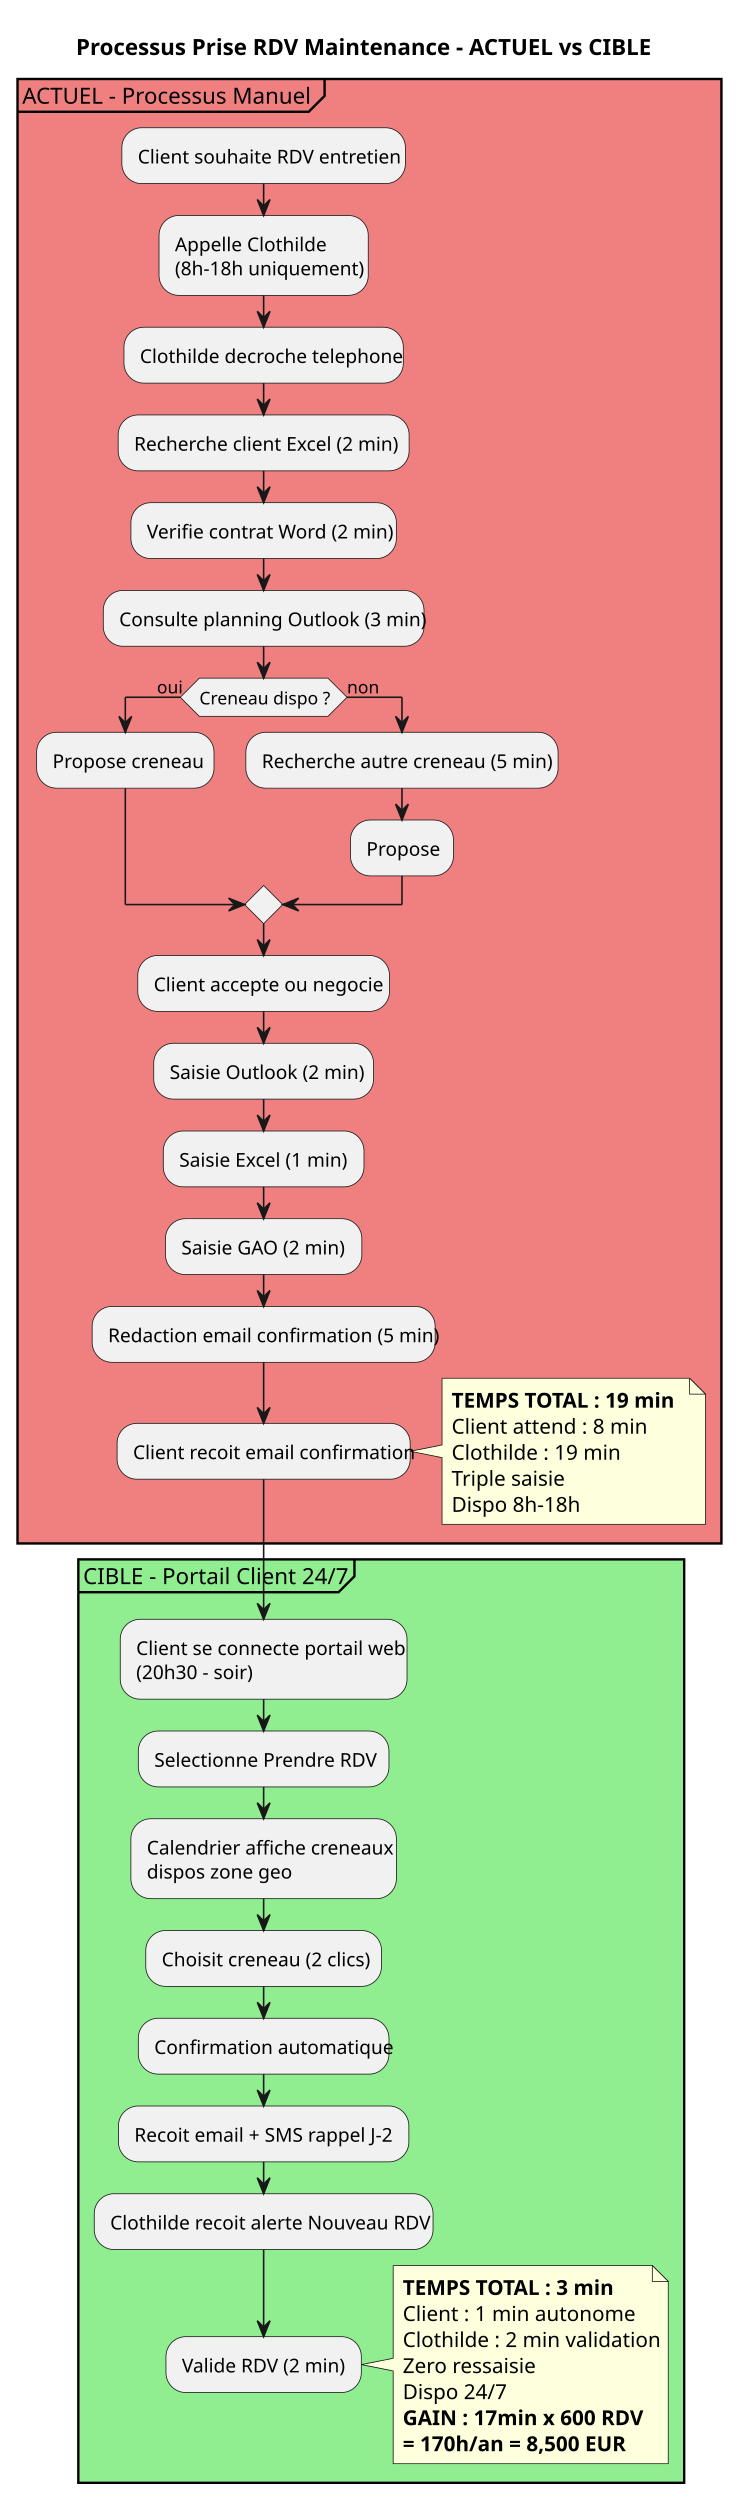
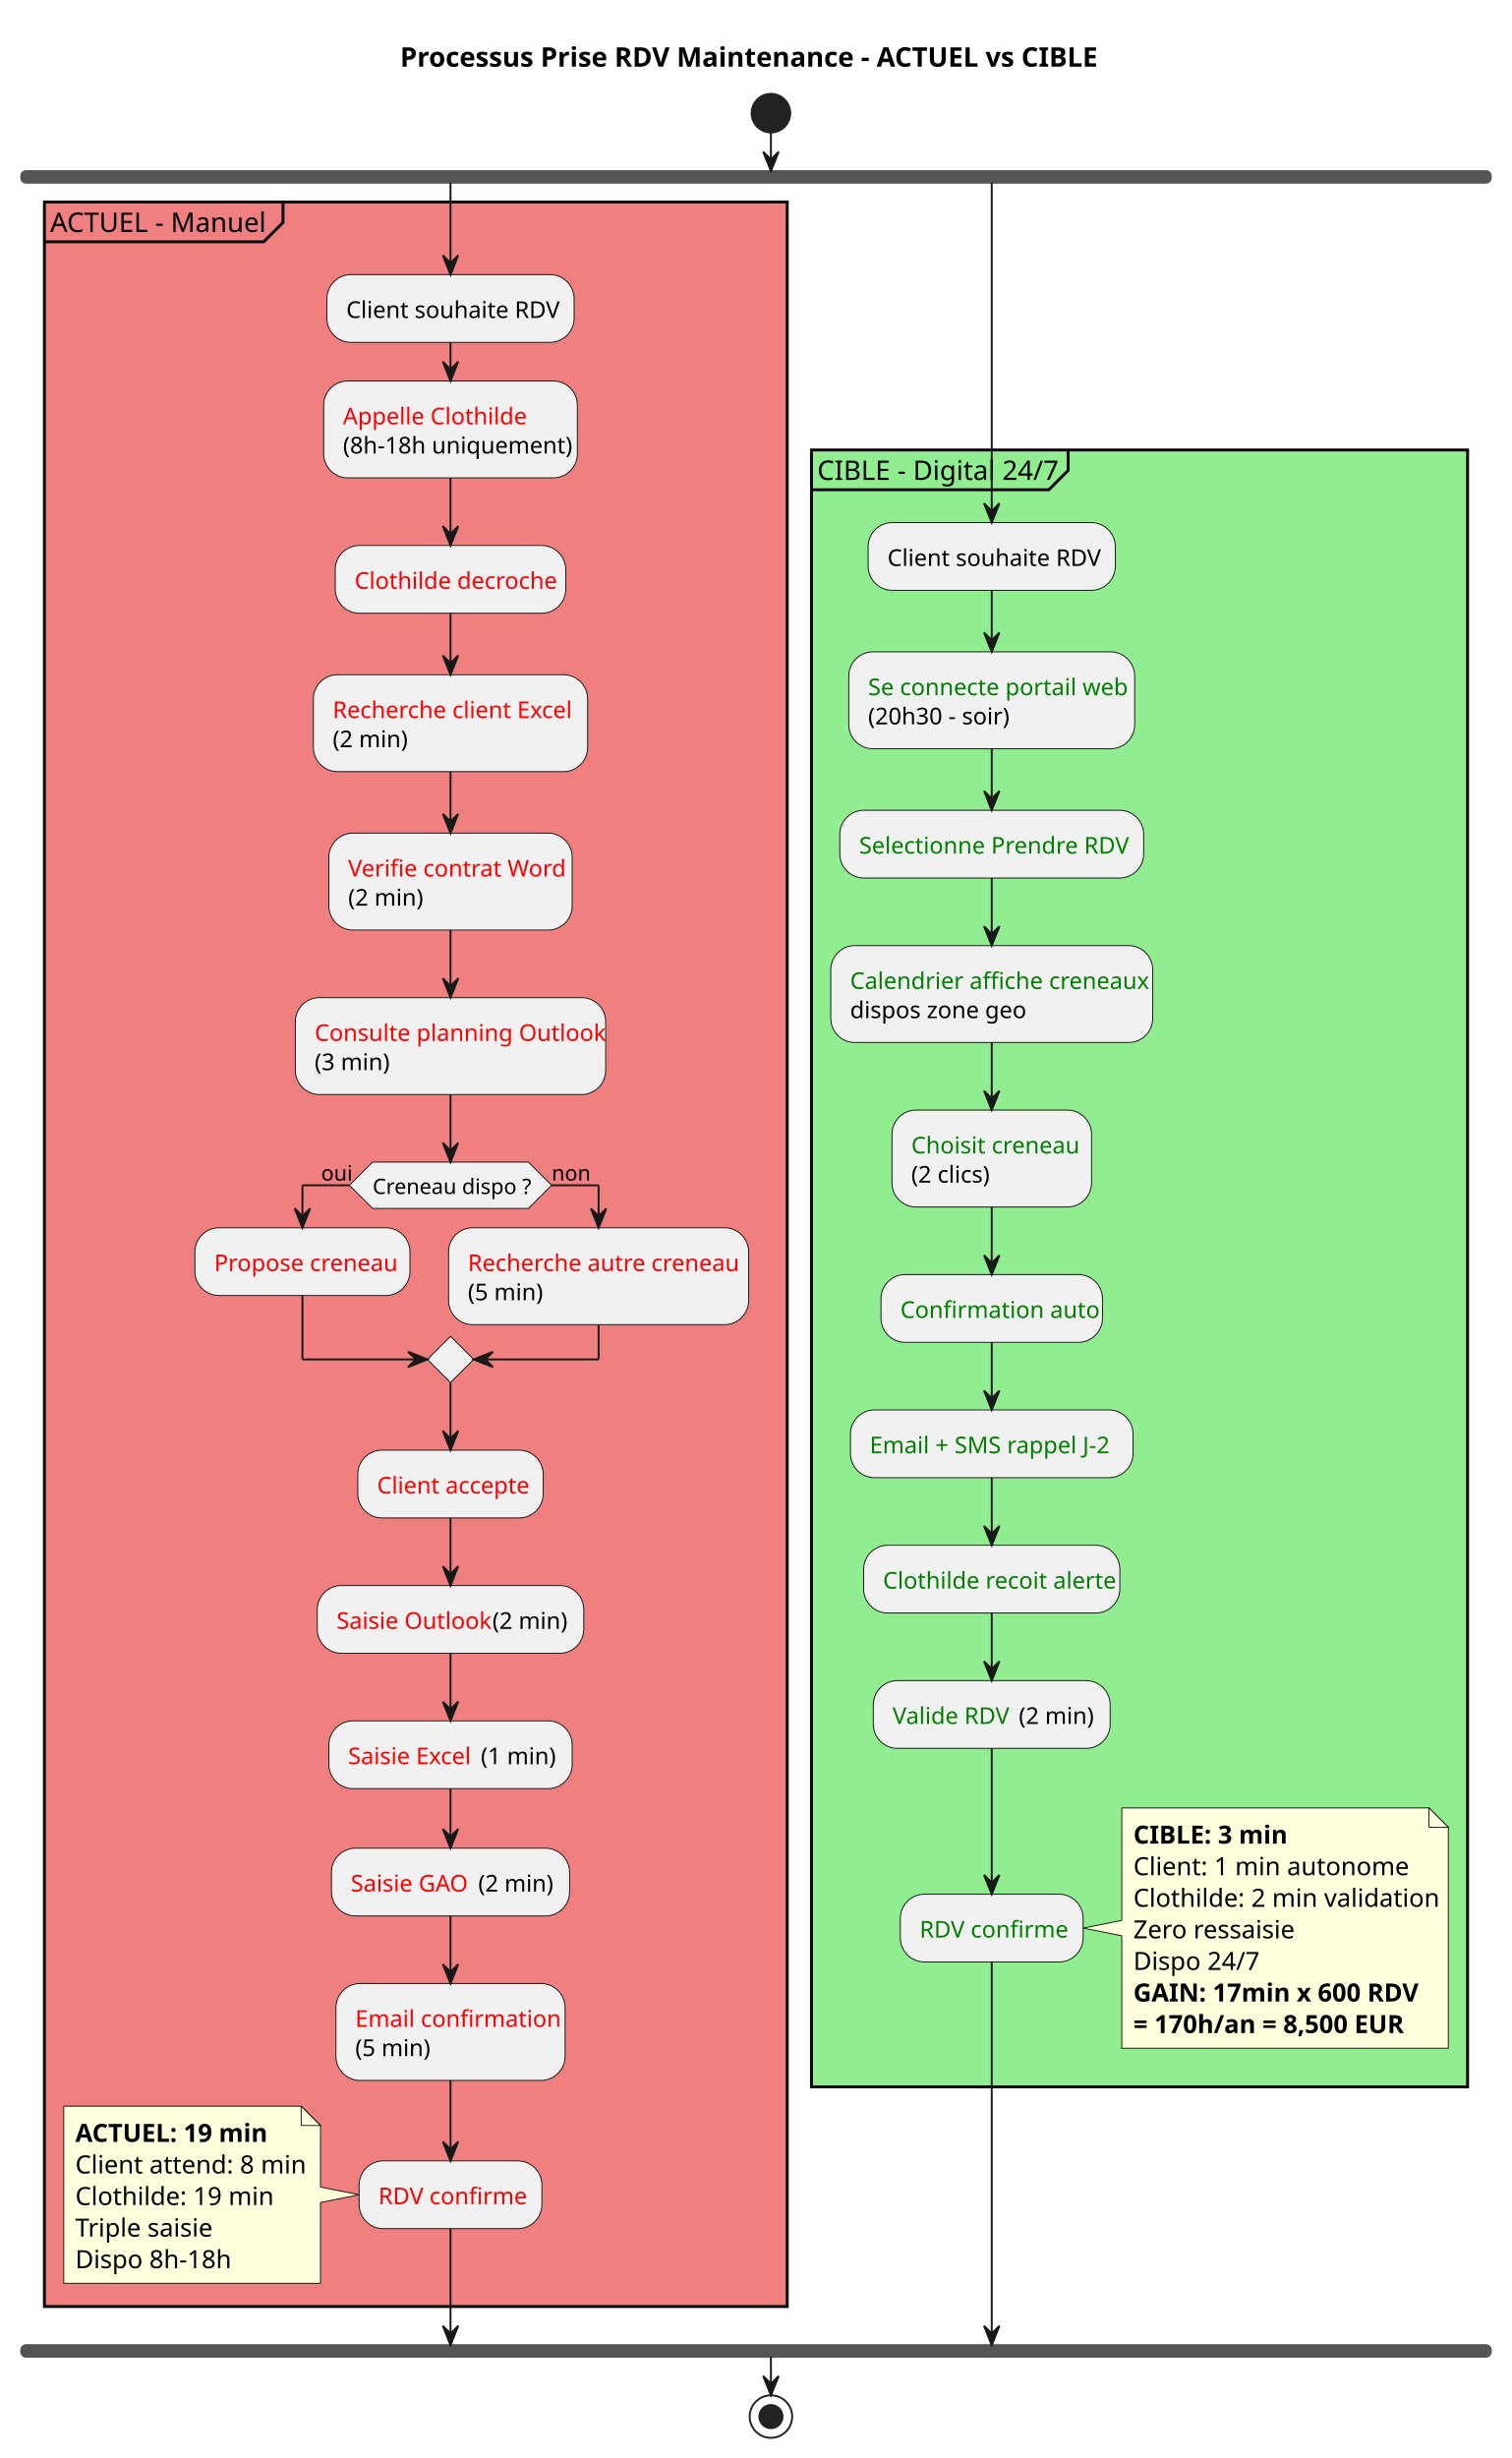
- <svg xmlns="http://www.w3.org/2000/svg" contentStyleType="text/css" height="1570px" preserveAspectRatio="none" style="width:464px;height:1570px;background:#FFFFFF;" version="1.1" viewBox="0 0 464 1570" width="464px" zoomAndPan="magnify">
+ <svg xmlns="http://www.w3.org/2000/svg" contentStyleType="text/css" height="1273px" preserveAspectRatio="none" style="width:783px;height:1273px;background:#FFFFFF;" version="1.1" viewBox="0 0 783 1273" width="783px" zoomAndPan="magnify">
  <defs />
  <g>
-     <text fill="#000000" font-family="sans-serif" font-size="14" font-weight="bold" lengthAdjust="spacing" textLength="365.661" x="47.696" y="34.533">Processus Prise RDV Maintenance - ACTUEL vs CIBLE</text>
-     <rect fill="#F08080" height="919.68" style="stroke:#000000;stroke-width:1.5;" width="442.052" x="11" y="49.609" />
-     <path d="M203.841,49.609 L203.841,60.219 L193.841,70.219 L11,70.219 " fill="none" style="stroke:#000000;stroke-width:1.5;" />
-     <text fill="#000000" font-family="sans-serif" font-size="14" lengthAdjust="spacing" textLength="182.841" x="14" y="65.143">ACTUEL - Processus Manuel</text>
-     <rect fill="#F1F1F1" height="35.094" rx="12.5" ry="12.5" style="stroke:#181818;stroke-width:0.5;" width="178.086" x="76.524" y="80.219" />
-     <text fill="#000000" font-family="sans-serif" font-size="12" lengthAdjust="spacing" textLength="158.086" x="86.524" y="102.676">Client souhaite RDV entretien</text>
-     <rect fill="#F1F1F1" height="50.188" rx="12.5" ry="12.5" style="stroke:#181818;stroke-width:0.5;" width="131.404" x="99.865" y="135.312" />
-     <text fill="#000000" font-family="sans-serif" font-size="12" lengthAdjust="spacing" textLength="90.059" x="109.865" y="157.769">Appelle Clothilde</text>
-     <text fill="#000000" font-family="sans-serif" font-size="12" lengthAdjust="spacing" textLength="111.404" x="109.865" y="172.863">(8h-18h uniquement)</text>
-     <rect fill="#F1F1F1" height="35.094" rx="12.5" ry="12.5" style="stroke:#181818;stroke-width:0.5;" width="175.443" x="77.846" y="205.5" />
-     <text fill="#000000" font-family="sans-serif" font-size="12" lengthAdjust="spacing" textLength="155.443" x="87.846" y="227.957">Clothilde decroche telephone</text>
-     <rect fill="#F1F1F1" height="35.094" rx="12.5" ry="12.5" style="stroke:#181818;stroke-width:0.5;" width="182.727" x="74.204" y="260.594" />
-     <text fill="#000000" font-family="sans-serif" font-size="12" lengthAdjust="spacing" textLength="162.727" x="84.204" y="283.051">Recherche client Excel (2 min)</text>
-     <rect fill="#F1F1F1" height="35.094" rx="12.5" ry="12.5" style="stroke:#181818;stroke-width:0.5;" width="166.707" x="82.214" y="315.688" />
-     <text fill="#000000" font-family="sans-serif" font-size="12" lengthAdjust="spacing" textLength="146.707" x="92.214" y="338.144">Verifie contrat Word (2 min)</text>
-     <rect fill="#F1F1F1" height="35.094" rx="12.5" ry="12.5" style="stroke:#181818;stroke-width:0.5;" width="201.43" x="64.853" y="370.781" />
-     <text fill="#000000" font-family="sans-serif" font-size="12" lengthAdjust="spacing" textLength="181.43" x="74.853" y="393.238">Consulte planning Outlook (3 min)</text>
-     <polygon fill="#F1F1F1" points="125.206,425.875,205.929,425.875,217.929,437.875,205.929,449.875,125.206,449.875,113.206,437.875,125.206,425.875" style="stroke:#181818;stroke-width:0.5;" />
-     <text fill="#000000" font-family="sans-serif" font-size="11" lengthAdjust="spacing" textLength="80.722" x="125.206" y="442.376">Creneau dispo ?</text>
-     <text fill="#000000" font-family="sans-serif" font-size="11" lengthAdjust="spacing" textLength="14.679" x="98.527" y="435.458">oui</text>
-     <text fill="#000000" font-family="sans-serif" font-size="11" lengthAdjust="spacing" textLength="18.353" x="217.929" y="435.458">non</text>
-     <rect fill="#F1F1F1" height="35.094" rx="12.5" ry="12.5" style="stroke:#181818;stroke-width:0.5;" width="111.394" x="23" y="459.875" />
-     <text fill="#000000" font-family="sans-serif" font-size="12" lengthAdjust="spacing" textLength="91.394" x="33" y="482.332">Propose creneau</text>
-     <rect fill="#F1F1F1" height="35.094" rx="12.5" ry="12.5" style="stroke:#181818;stroke-width:0.5;" width="196.086" x="154.394" y="459.875" />
-     <text fill="#000000" font-family="sans-serif" font-size="12" lengthAdjust="spacing" textLength="176.086" x="164.394" y="482.332">Recherche autre creneau (5 min)</text>
-     <rect fill="#F1F1F1" height="35.094" rx="12.5" ry="12.5" style="stroke:#181818;stroke-width:0.5;" width="64.695" x="220.09" y="514.969" />
-     <text fill="#000000" font-family="sans-serif" font-size="12" lengthAdjust="spacing" textLength="44.695" x="230.09" y="537.426">Propose</text>
-     <polygon fill="#F1F1F1" points="165.567,556.062,177.567,568.062,165.567,580.062,153.567,568.062,165.567,556.062" style="stroke:#181818;stroke-width:0.5;" />
-     <rect fill="#F1F1F1" height="35.094" rx="12.5" ry="12.5" style="stroke:#181818;stroke-width:0.5;" width="158.094" x="86.52" y="600.062" />
-     <text fill="#000000" font-family="sans-serif" font-size="12" lengthAdjust="spacing" textLength="138.094" x="96.52" y="622.519">Client accepte ou negocie</text>
-     <rect fill="#F1F1F1" height="35.094" rx="12.5" ry="12.5" style="stroke:#181818;stroke-width:0.5;" width="138.043" x="96.546" y="655.156" />
-     <text fill="#000000" font-family="sans-serif" font-size="12" lengthAdjust="spacing" textLength="118.043" x="106.546" y="677.613">Saisie Outlook (2 min)</text>
-     <rect fill="#F1F1F1" height="35.094" rx="12.5" ry="12.5" style="stroke:#181818;stroke-width:0.5;" width="126.031" x="102.552" y="710.25" />
-     <text fill="#000000" font-family="sans-serif" font-size="12" lengthAdjust="spacing" textLength="106.031" x="112.552" y="732.707">Saisie Excel (1 min)</text>
-     <rect fill="#F1F1F1" height="35.094" rx="12.5" ry="12.5" style="stroke:#181818;stroke-width:0.5;" width="123.359" x="103.888" y="765.344" />
-     <text fill="#000000" font-family="sans-serif" font-size="12" lengthAdjust="spacing" textLength="103.359" x="113.888" y="787.801">Saisie GAO (2 min)</text>
-     <rect fill="#F1F1F1" height="35.094" rx="12.5" ry="12.5" style="stroke:#181818;stroke-width:0.5;" width="215.41" x="57.862" y="820.438" />
-     <text fill="#000000" font-family="sans-serif" font-size="12" lengthAdjust="spacing" textLength="195.41" x="67.862" y="842.894">Redaction email confirmation (5 min)</text>
-     <path d="M277.599,865.531 L277.599,907.41 L257.599,911.41 L277.599,915.41 L277.599,957.289 A0,0 0 0 0 277.599,957.289 L443.052,957.289 A0,0 0 0 0 443.052,957.289 L443.052,875.531 L433.052,865.531 L277.599,865.531 A0,0 0 0 0 277.599,865.531 " fill="#FEFFDD" style="stroke:#181818;stroke-width:0.5;" />
-     <path d="M433.052,865.531 L433.052,875.531 L443.052,875.531 L433.052,865.531 " fill="#FEFFDD" style="stroke:#181818;stroke-width:0.5;" />
-     <text fill="#000000" font-family="sans-serif" font-size="13" font-weight="bold" lengthAdjust="spacing" textLength="144.454" x="283.599" y="884.026">TEMPS TOTAL : 19 min</text>
-     <text fill="#000000" font-family="sans-serif" font-size="13" lengthAdjust="spacing" textLength="115.616" x="283.599" y="900.378">Client attend : 8 min</text>
-     <text fill="#000000" font-family="sans-serif" font-size="13" lengthAdjust="spacing" textLength="100.439" x="283.599" y="916.73">Clothilde : 19 min</text>
-     <text fill="#000000" font-family="sans-serif" font-size="13" lengthAdjust="spacing" textLength="69.355" x="283.599" y="933.081">Triple saisie</text>
-     <text fill="#000000" font-family="sans-serif" font-size="13" lengthAdjust="spacing" textLength="77.327" x="283.599" y="949.433">Dispo 8h-18h</text>
-     <rect fill="#F1F1F1" height="35.094" rx="12.5" ry="12.5" style="stroke:#181818;stroke-width:0.5;" width="184.062" x="73.536" y="893.863" />
-     <text fill="#000000" font-family="sans-serif" font-size="12" lengthAdjust="spacing" textLength="164.062" x="83.536" y="916.32">Client recoit email confirmation</text>
-     <rect fill="#90EE90" height="579.914" style="stroke:#000000;stroke-width:1.5;" width="380.477" x="49.187" y="979.289" />
-     <path d="M222.593,979.289 L222.593,989.898 L212.593,999.898 L49.187,999.898 " fill="none" style="stroke:#000000;stroke-width:1.5;" />
-     <text fill="#000000" font-family="sans-serif" font-size="14" lengthAdjust="spacing" textLength="163.406" x="52.187" y="994.822">CIBLE - Portail Client 24/7</text>
-     <rect fill="#F1F1F1" height="50.188" rx="12.5" ry="12.5" style="stroke:#181818;stroke-width:0.5;" width="180.09" x="75.522" y="1016.898" />
-     <text fill="#000000" font-family="sans-serif" font-size="12" lengthAdjust="spacing" textLength="160.09" x="85.522" y="1039.355">Client se connecte portail web</text>
-     <text fill="#000000" font-family="sans-serif" font-size="12" lengthAdjust="spacing" textLength="71.361" x="85.522" y="1054.449">(20h30 - soir)</text>
-     <rect fill="#F1F1F1" height="35.094" rx="12.5" ry="12.5" style="stroke:#181818;stroke-width:0.5;" width="157.408" x="86.863" y="1087.086" />
-     <text fill="#000000" font-family="sans-serif" font-size="12" lengthAdjust="spacing" textLength="137.408" x="96.863" y="1109.543">Selectionne Prendre RDV</text>
-     <rect fill="#F1F1F1" height="50.188" rx="12.5" ry="12.5" style="stroke:#181818;stroke-width:0.5;" width="166.748" x="82.193" y="1142.18" />
-     <text fill="#000000" font-family="sans-serif" font-size="12" lengthAdjust="spacing" textLength="146.748" x="92.193" y="1164.637">Calendrier affiche creneaux</text>
-     <text fill="#000000" font-family="sans-serif" font-size="12" lengthAdjust="spacing" textLength="87.398" x="92.193" y="1179.73">dispos zone geo</text>
-     <rect fill="#F1F1F1" height="35.094" rx="12.5" ry="12.5" style="stroke:#181818;stroke-width:0.5;" width="148.045" x="91.545" y="1212.367" />
-     <text fill="#000000" font-family="sans-serif" font-size="12" lengthAdjust="spacing" textLength="128.045" x="101.545" y="1234.824">Choisit creneau (2 clics)</text>
-     <rect fill="#F1F1F1" height="35.094" rx="12.5" ry="12.5" style="stroke:#181818;stroke-width:0.5;" width="157.408" x="86.863" y="1267.461" />
-     <text fill="#000000" font-family="sans-serif" font-size="12" lengthAdjust="spacing" textLength="137.408" x="96.863" y="1289.918">Confirmation automatique</text>
-     <rect fill="#F1F1F1" height="35.094" rx="12.5" ry="12.5" style="stroke:#181818;stroke-width:0.5;" width="182.398" x="74.368" y="1322.555" />
-     <text fill="#000000" font-family="sans-serif" font-size="12" lengthAdjust="spacing" textLength="162.398" x="84.368" y="1345.012">Recoit email + SMS rappel J-2</text>
-     <rect fill="#F1F1F1" height="35.094" rx="12.5" ry="12.5" style="stroke:#181818;stroke-width:0.5;" width="212.762" x="59.187" y="1377.648" />
-     <text fill="#000000" font-family="sans-serif" font-size="12" lengthAdjust="spacing" textLength="192.762" x="69.186" y="1400.105">Clothilde recoit alerte Nouveau RDV</text>
-     <path d="M246.916,1422.742 L246.916,1480.973 L226.916,1484.973 L246.916,1488.973 L246.916,1547.203 A0,0 0 0 0 246.916,1547.203 L419.663,1547.203 A0,0 0 0 0 419.663,1547.203 L419.663,1432.742 L409.663,1422.742 L246.916,1422.742 A0,0 0 0 0 246.916,1422.742 " fill="#FEFFDD" style="stroke:#181818;stroke-width:0.5;" />
-     <path d="M409.663,1422.742 L409.663,1432.742 L419.663,1432.742 L409.663,1422.742 " fill="#FEFFDD" style="stroke:#181818;stroke-width:0.5;" />
-     <text fill="#000000" font-family="sans-serif" font-size="13" font-weight="bold" lengthAdjust="spacing" textLength="137.224" x="252.916" y="1441.237">TEMPS TOTAL : 3 min</text>
-     <text fill="#000000" font-family="sans-serif" font-size="13" lengthAdjust="spacing" textLength="137.293" x="252.916" y="1457.589">Client : 1 min autonome</text>
-     <text fill="#000000" font-family="sans-serif" font-size="13" lengthAdjust="spacing" textLength="151.747" x="252.916" y="1473.94">Clothilde : 2 min validation</text>
-     <text fill="#000000" font-family="sans-serif" font-size="13" lengthAdjust="spacing" textLength="81.637" x="252.916" y="1490.292">Zero ressaisie</text>
-     <text fill="#000000" font-family="sans-serif" font-size="13" lengthAdjust="spacing" textLength="62.15" x="252.916" y="1506.644">Dispo 24/7</text>
-     <text fill="#000000" font-family="sans-serif" font-size="13" font-weight="bold" lengthAdjust="spacing" textLength="148.827" x="252.916" y="1522.995">GAIN : 17min x 600 RDV</text>
-     <text fill="#000000" font-family="sans-serif" font-size="13" font-weight="bold" lengthAdjust="spacing" textLength="138.023" x="252.916" y="1539.347">= 170h/an = 8,500 EUR</text>
-     <rect fill="#F1F1F1" height="35.094" rx="12.5" ry="12.5" style="stroke:#181818;stroke-width:0.5;" width="122.697" x="104.219" y="1467.426" />
-     <text fill="#000000" font-family="sans-serif" font-size="12" lengthAdjust="spacing" textLength="102.697" x="114.219" y="1489.883">Valide RDV (2 min)</text>
-     <line style="stroke:#181818;stroke-width:1;" x1="165.567" x2="165.567" y1="115.312" y2="135.312" />
-     <polygon fill="#181818" points="161.567,125.312,165.567,135.312,169.567,125.312,165.567,129.312" style="stroke:#181818;stroke-width:1;" />
-     <line style="stroke:#181818;stroke-width:1;" x1="165.567" x2="165.567" y1="185.5" y2="205.5" />
-     <polygon fill="#181818" points="161.567,195.5,165.567,205.5,169.567,195.5,165.567,199.5" style="stroke:#181818;stroke-width:1;" />
-     <line style="stroke:#181818;stroke-width:1;" x1="165.567" x2="165.567" y1="240.594" y2="260.594" />
-     <polygon fill="#181818" points="161.567,250.594,165.567,260.594,169.567,250.594,165.567,254.594" style="stroke:#181818;stroke-width:1;" />
-     <line style="stroke:#181818;stroke-width:1;" x1="165.567" x2="165.567" y1="295.688" y2="315.688" />
-     <polygon fill="#181818" points="161.567,305.688,165.567,315.688,169.567,305.688,165.567,309.688" style="stroke:#181818;stroke-width:1;" />
-     <line style="stroke:#181818;stroke-width:1;" x1="165.567" x2="165.567" y1="350.781" y2="370.781" />
-     <polygon fill="#181818" points="161.567,360.781,165.567,370.781,169.567,360.781,165.567,364.781" style="stroke:#181818;stroke-width:1;" />
-     <line style="stroke:#181818;stroke-width:1;" x1="252.438" x2="252.438" y1="494.969" y2="514.969" />
-     <polygon fill="#181818" points="248.438,504.969,252.438,514.969,256.438,504.969,252.438,508.969" style="stroke:#181818;stroke-width:1;" />
-     <line style="stroke:#181818;stroke-width:1;" x1="113.206" x2="78.697" y1="437.875" y2="437.875" />
-     <line style="stroke:#181818;stroke-width:1;" x1="78.697" x2="78.697" y1="437.875" y2="459.875" />
-     <polygon fill="#181818" points="74.697,449.875,78.697,459.875,82.697,449.875,78.697,453.875" style="stroke:#181818;stroke-width:1;" />
-     <line style="stroke:#181818;stroke-width:1;" x1="217.929" x2="252.438" y1="437.875" y2="437.875" />
-     <line style="stroke:#181818;stroke-width:1;" x1="252.438" x2="252.438" y1="437.875" y2="459.875" />
-     <polygon fill="#181818" points="248.438,449.875,252.438,459.875,256.438,449.875,252.438,453.875" style="stroke:#181818;stroke-width:1;" />
-     <line style="stroke:#181818;stroke-width:1;" x1="78.697" x2="78.697" y1="494.969" y2="568.062" />
-     <line style="stroke:#181818;stroke-width:1;" x1="78.697" x2="153.567" y1="568.062" y2="568.062" />
-     <polygon fill="#181818" points="143.567,564.062,153.567,568.062,143.567,572.062,147.567,568.062" style="stroke:#181818;stroke-width:1;" />
-     <line style="stroke:#181818;stroke-width:1;" x1="252.438" x2="252.438" y1="550.062" y2="568.062" />
-     <line style="stroke:#181818;stroke-width:1;" x1="252.438" x2="177.567" y1="568.062" y2="568.062" />
-     <polygon fill="#181818" points="187.567,564.062,177.567,568.062,187.567,572.062,183.567,568.062" style="stroke:#181818;stroke-width:1;" />
-     <line style="stroke:#181818;stroke-width:1;" x1="165.567" x2="165.567" y1="405.875" y2="425.875" />
-     <polygon fill="#181818" points="161.567,415.875,165.567,425.875,169.567,415.875,165.567,419.875" style="stroke:#181818;stroke-width:1;" />
-     <line style="stroke:#181818;stroke-width:1;" x1="165.567" x2="165.567" y1="580.062" y2="600.062" />
-     <polygon fill="#181818" points="161.567,590.062,165.567,600.062,169.567,590.062,165.567,594.062" style="stroke:#181818;stroke-width:1;" />
-     <line style="stroke:#181818;stroke-width:1;" x1="165.567" x2="165.567" y1="635.156" y2="655.156" />
-     <polygon fill="#181818" points="161.567,645.156,165.567,655.156,169.567,645.156,165.567,649.156" style="stroke:#181818;stroke-width:1;" />
-     <line style="stroke:#181818;stroke-width:1;" x1="165.567" x2="165.567" y1="690.25" y2="710.25" />
-     <polygon fill="#181818" points="161.567,700.25,165.567,710.25,169.567,700.25,165.567,704.25" style="stroke:#181818;stroke-width:1;" />
-     <line style="stroke:#181818;stroke-width:1;" x1="165.567" x2="165.567" y1="745.344" y2="765.344" />
-     <polygon fill="#181818" points="161.567,755.344,165.567,765.344,169.567,755.344,165.567,759.344" style="stroke:#181818;stroke-width:1;" />
-     <line style="stroke:#181818;stroke-width:1;" x1="165.567" x2="165.567" y1="800.438" y2="820.438" />
-     <polygon fill="#181818" points="161.567,810.438,165.567,820.438,169.567,810.438,165.567,814.438" style="stroke:#181818;stroke-width:1;" />
-     <line style="stroke:#181818;stroke-width:1;" x1="165.567" x2="165.567" y1="855.531" y2="893.863" />
-     <polygon fill="#181818" points="161.567,883.863,165.567,893.863,169.567,883.863,165.567,887.863" style="stroke:#181818;stroke-width:1;" />
-     <line style="stroke:#181818;stroke-width:1;" x1="165.567" x2="165.567" y1="1067.086" y2="1087.086" />
-     <polygon fill="#181818" points="161.567,1077.086,165.567,1087.086,169.567,1077.086,165.567,1081.086" style="stroke:#181818;stroke-width:1;" />
-     <line style="stroke:#181818;stroke-width:1;" x1="165.567" x2="165.567" y1="1122.18" y2="1142.18" />
-     <polygon fill="#181818" points="161.567,1132.18,165.567,1142.18,169.567,1132.18,165.567,1136.18" style="stroke:#181818;stroke-width:1;" />
-     <line style="stroke:#181818;stroke-width:1;" x1="165.567" x2="165.567" y1="1192.367" y2="1212.367" />
-     <polygon fill="#181818" points="161.567,1202.367,165.567,1212.367,169.567,1202.367,165.567,1206.367" style="stroke:#181818;stroke-width:1;" />
-     <line style="stroke:#181818;stroke-width:1;" x1="165.567" x2="165.567" y1="1247.461" y2="1267.461" />
-     <polygon fill="#181818" points="161.567,1257.461,165.567,1267.461,169.567,1257.461,165.567,1261.461" style="stroke:#181818;stroke-width:1;" />
-     <line style="stroke:#181818;stroke-width:1;" x1="165.567" x2="165.567" y1="1302.555" y2="1322.555" />
-     <polygon fill="#181818" points="161.567,1312.555,165.567,1322.555,169.567,1312.555,165.567,1316.555" style="stroke:#181818;stroke-width:1;" />
-     <line style="stroke:#181818;stroke-width:1;" x1="165.567" x2="165.567" y1="1357.648" y2="1377.648" />
-     <polygon fill="#181818" points="161.567,1367.648,165.567,1377.648,169.567,1367.648,165.567,1371.648" style="stroke:#181818;stroke-width:1;" />
-     <line style="stroke:#181818;stroke-width:1;" x1="165.567" x2="165.567" y1="1412.742" y2="1467.426" />
-     <polygon fill="#181818" points="161.567,1457.426,165.567,1467.426,169.567,1457.426,165.567,1461.426" style="stroke:#181818;stroke-width:1;" />
-     <line style="stroke:#181818;stroke-width:1;" x1="165.567" x2="165.567" y1="928.957" y2="1016.898" />
-     <polygon fill="#181818" points="161.567,1006.898,165.567,1016.898,169.567,1006.898,165.567,1010.898" style="stroke:#181818;stroke-width:1;" />
+     <text fill="#000000" font-family="sans-serif" font-size="14" font-weight="bold" lengthAdjust="spacing" textLength="365.661" x="207.247" y="34.533">Processus Prise RDV Maintenance - ACTUEL vs CIBLE</text>
+     <ellipse cx="399.304" cy="58.609" fill="#222222" rx="10" ry="10" style="stroke:#222222;stroke-width:1;" />
+     <rect fill="#555555" height="6" rx="2.5" ry="2.5" style="stroke:#555555;stroke-width:1;" width="761.155" x="11" y="88.609" />
+     <rect fill="#F08080" height="1089.938" style="stroke:#000000;stroke-width:1.5;" width="384.757" x="23" y="104.609" />
+     <path d="M146.593,104.609 L146.593,115.219 L136.593,125.219 L23,125.219 " fill="none" style="stroke:#000000;stroke-width:1.5;" />
+     <text fill="#000000" font-family="sans-serif" font-size="14" lengthAdjust="spacing" textLength="113.593" x="26" y="120.143">ACTUEL - Manuel</text>
+     <rect fill="#F1F1F1" height="35.094" rx="12.5" ry="12.5" style="stroke:#181818;stroke-width:0.5;" width="128.053" x="169.32" y="142.219" />
+     <text fill="#000000" font-family="sans-serif" font-size="12" lengthAdjust="spacing" textLength="108.053" x="179.32" y="164.676">Client souhaite RDV</text>
+     <rect fill="#F1F1F1" height="50.188" rx="12.5" ry="12.5" style="stroke:#181818;stroke-width:0.5;" width="131.404" x="167.644" y="197.312" />
+     <text fill="#FF0000" font-family="sans-serif" font-size="12" lengthAdjust="spacing" textLength="90.059" x="177.644" y="219.769">Appelle Clothilde</text>
+     <text fill="#000000" font-family="sans-serif" font-size="12" lengthAdjust="spacing" textLength="111.404" x="177.644" y="234.863">(8h-18h uniquement)</text>
+     <rect fill="#F1F1F1" height="35.094" rx="12.5" ry="12.5" style="stroke:#181818;stroke-width:0.5;" width="119.393" x="173.65" y="282.5" />
+     <text fill="#FF0000" font-family="sans-serif" font-size="12" lengthAdjust="spacing" textLength="99.393" x="183.65" y="304.957">Clothilde decroche</text>
+     <rect fill="#F1F1F1" height="50.188" rx="12.5" ry="12.5" style="stroke:#181818;stroke-width:0.5;" width="142.057" x="162.318" y="349.445" />
+     <text fill="#FF0000" font-family="sans-serif" font-size="12" lengthAdjust="spacing" textLength="122.057" x="172.318" y="371.902">Recherche client Excel</text>
+     <text fill="#000000" font-family="sans-serif" font-size="12" lengthAdjust="spacing" textLength="37.336" x="172.318" y="386.996">(2 min)</text>
+     <rect fill="#F1F1F1" height="50.188" rx="12.5" ry="12.5" style="stroke:#181818;stroke-width:0.5;" width="126.037" x="170.328" y="431.484" />
+     <text fill="#FF0000" font-family="sans-serif" font-size="12" lengthAdjust="spacing" textLength="106.037" x="180.328" y="453.941">Verifie contrat Word</text>
+     <text fill="#000000" font-family="sans-serif" font-size="12" lengthAdjust="spacing" textLength="37.336" x="180.328" y="469.035">(2 min)</text>
+     <rect fill="#F1F1F1" height="50.188" rx="12.5" ry="12.5" style="stroke:#181818;stroke-width:0.5;" width="160.76" x="152.966" y="516.672" />
+     <text fill="#FF0000" font-family="sans-serif" font-size="12" lengthAdjust="spacing" textLength="140.76" x="162.966" y="539.129">Consulte planning Outlook</text>
+     <text fill="#000000" font-family="sans-serif" font-size="12" lengthAdjust="spacing" textLength="37.336" x="162.966" y="554.223">(3 min)</text>
+     <polygon fill="#F1F1F1" points="192.985,601.859,273.707,601.859,285.707,613.859,273.707,625.859,192.985,625.859,180.985,613.859,192.985,601.859" style="stroke:#181818;stroke-width:0.5;" />
+     <text fill="#000000" font-family="sans-serif" font-size="11" lengthAdjust="spacing" textLength="80.722" x="192.985" y="618.36">Creneau dispo ?</text>
+     <text fill="#000000" font-family="sans-serif" font-size="11" lengthAdjust="spacing" textLength="14.679" x="166.306" y="611.442">oui</text>
+     <text fill="#000000" font-family="sans-serif" font-size="11" lengthAdjust="spacing" textLength="18.353" x="285.707" y="611.442">non</text>
+     <rect fill="#F1F1F1" height="35.094" rx="12.5" ry="12.5" style="stroke:#181818;stroke-width:0.5;" width="111.394" x="100.946" y="635.859" />
+     <text fill="#FF0000" font-family="sans-serif" font-size="12" lengthAdjust="spacing" textLength="91.394" x="110.946" y="658.316">Propose creneau</text>
+     <rect fill="#F1F1F1" height="50.188" rx="12.5" ry="12.5" style="stroke:#181818;stroke-width:0.5;" width="155.416" x="232.341" y="635.859" />
+     <text fill="#FF0000" font-family="sans-serif" font-size="12" lengthAdjust="spacing" textLength="135.416" x="242.341" y="658.316">Recherche autre creneau</text>
+     <text fill="#000000" font-family="sans-serif" font-size="12" lengthAdjust="spacing" textLength="37.336" x="242.341" y="673.41">(5 min)</text>
+     <polygon fill="#F1F1F1" points="233.346,692.047,245.346,704.047,233.346,716.047,221.346,704.047,233.346,692.047" style="stroke:#181818;stroke-width:0.5;" />
+     <rect fill="#F1F1F1" height="35.094" rx="12.5" ry="12.5" style="stroke:#181818;stroke-width:0.5;" width="96.043" x="185.325" y="751.047" />
+     <text fill="#FF0000" font-family="sans-serif" font-size="12" lengthAdjust="spacing" textLength="76.043" x="195.325" y="773.504">Client accepte</text>
+     <rect fill="#F1F1F1" height="35.094" rx="12.5" ry="12.5" style="stroke:#181818;stroke-width:0.5;" width="138.043" x="164.325" y="821.141" />
+     <text fill="#FF0000" font-family="sans-serif" font-size="12" lengthAdjust="spacing" textLength="77.373" x="174.325" y="843.598">Saisie Outlook</text>
+     <text fill="#000000" font-family="sans-serif" font-size="12" lengthAdjust="spacing" textLength="37.336" x="255.032" y="843.598">(2 min)</text>
+     <rect fill="#F1F1F1" height="35.094" rx="12.5" ry="12.5" style="stroke:#181818;stroke-width:0.5;" width="126.031" x="170.331" y="891.234" />
+     <text fill="#FF0000" font-family="sans-serif" font-size="12" lengthAdjust="spacing" textLength="65.361" x="180.331" y="913.691">Saisie Excel</text>
+     <text fill="#000000" font-family="sans-serif" font-size="12" lengthAdjust="spacing" textLength="37.336" x="249.026" y="913.691">(1 min)</text>
+     <rect fill="#F1F1F1" height="35.094" rx="12.5" ry="12.5" style="stroke:#181818;stroke-width:0.5;" width="123.359" x="171.667" y="957.18" />
+     <text fill="#FF0000" font-family="sans-serif" font-size="12" lengthAdjust="spacing" textLength="62.69" x="181.667" y="979.637">Saisie GAO</text>
+     <text fill="#000000" font-family="sans-serif" font-size="12" lengthAdjust="spacing" textLength="37.336" x="247.69" y="979.637">(2 min)</text>
+     <rect fill="#F1F1F1" height="50.188" rx="12.5" ry="12.5" style="stroke:#181818;stroke-width:0.5;" width="118.701" x="173.996" y="1027.273" />
+     <text fill="#FF0000" font-family="sans-serif" font-size="12" lengthAdjust="spacing" textLength="98.701" x="183.996" y="1049.73">Email confirmation</text>
+     <text fill="#000000" font-family="sans-serif" font-size="12" lengthAdjust="spacing" textLength="37.336" x="183.996" y="1064.824">(5 min)</text>
+     <path d="M33,1090.789 L33,1182.547 A0,0 0 0 0 33,1182.547 L166.004,1182.547 A0,0 0 0 0 166.004,1182.547 L166.004,1140.668 L186.004,1136.668 L166.004,1132.668 L166.004,1100.789 L156.004,1090.789 L33,1090.789 A0,0 0 0 0 33,1090.789 " fill="#FEFFDD" style="stroke:#181818;stroke-width:0.5;" />
+     <path d="M156.004,1090.789 L156.004,1100.789 L166.004,1100.789 L156.004,1090.789 " fill="#FEFFDD" style="stroke:#181818;stroke-width:0.5;" />
+     <text fill="#000000" font-family="sans-serif" font-size="13" font-weight="bold" lengthAdjust="spacing" textLength="101.842" x="39" y="1109.284">ACTUEL: 19 min</text>
+     <text fill="#000000" font-family="sans-serif" font-size="13" lengthAdjust="spacing" textLength="112.004" x="39" y="1125.636">Client attend: 8 min</text>
+     <text fill="#000000" font-family="sans-serif" font-size="13" lengthAdjust="spacing" textLength="96.827" x="39" y="1141.987">Clothilde: 19 min</text>
+     <text fill="#000000" font-family="sans-serif" font-size="13" lengthAdjust="spacing" textLength="69.355" x="39" y="1158.339">Triple saisie</text>
+     <text fill="#000000" font-family="sans-serif" font-size="13" lengthAdjust="spacing" textLength="77.327" x="39" y="1174.69">Dispo 8h-18h</text>
+     <rect fill="#F1F1F1" height="35.094" rx="12.5" ry="12.5" style="stroke:#181818;stroke-width:0.5;" width="94.684" x="186.004" y="1119.121" />
+     <text fill="#FF0000" font-family="sans-serif" font-size="12" lengthAdjust="spacing" textLength="74.684" x="196.004" y="1141.578">RDV confirme</text>
+     <rect fill="#90EE90" height="847.75" style="stroke:#000000;stroke-width:1.5;" width="339.851" x="420.304" y="233.039" />
+     <path d="M553.248,233.039 L553.248,243.648 L543.248,253.648 L420.304,253.648 " fill="none" style="stroke:#000000;stroke-width:1.5;" />
+     <text fill="#000000" font-family="sans-serif" font-size="14" lengthAdjust="spacing" textLength="122.944" x="423.304" y="248.572">CIBLE - Digital 24/7</text>
+     <rect fill="#F1F1F1" height="35.094" rx="12.5" ry="12.5" style="stroke:#181818;stroke-width:0.5;" width="128.053" x="449.652" y="270.648" />
+     <text fill="#000000" font-family="sans-serif" font-size="12" lengthAdjust="spacing" textLength="108.053" x="459.652" y="293.106">Client souhaite RDV</text>
+     <rect fill="#F1F1F1" height="50.188" rx="12.5" ry="12.5" style="stroke:#181818;stroke-width:0.5;" width="148.08" x="439.638" y="337.594" />
+     <text fill="#008000" font-family="sans-serif" font-size="12" lengthAdjust="spacing" textLength="128.08" x="449.638" y="360.051">Se connecte portail web</text>
+     <text fill="#000000" font-family="sans-serif" font-size="12" lengthAdjust="spacing" textLength="71.361" x="449.638" y="375.144">(20h30 - soir)</text>
+     <rect fill="#F1F1F1" height="35.094" rx="12.5" ry="12.5" style="stroke:#181818;stroke-width:0.5;" width="157.408" x="434.974" y="419.633" />
+     <text fill="#008000" font-family="sans-serif" font-size="12" lengthAdjust="spacing" textLength="137.408" x="444.974" y="442.09">Selectionne Prendre RDV</text>
+     <rect fill="#F1F1F1" height="50.188" rx="12.5" ry="12.5" style="stroke:#181818;stroke-width:0.5;" width="166.748" x="430.304" y="489.727" />
+     <text fill="#008000" font-family="sans-serif" font-size="12" lengthAdjust="spacing" textLength="146.748" x="440.304" y="512.184">Calendrier affiche creneaux</text>
+     <text fill="#000000" font-family="sans-serif" font-size="12" lengthAdjust="spacing" textLength="87.398" x="440.304" y="527.277">dispos zone geo</text>
+     <rect fill="#F1F1F1" height="50.188" rx="12.5" ry="12.5" style="stroke:#181818;stroke-width:0.5;" width="103.379" x="461.988" y="574.914" />
+     <text fill="#008000" font-family="sans-serif" font-size="12" lengthAdjust="spacing" textLength="83.379" x="471.988" y="597.371">Choisit creneau</text>
+     <text fill="#000000" font-family="sans-serif" font-size="12" lengthAdjust="spacing" textLength="41.332" x="471.988" y="612.465">(2 clics)</text>
+     <rect fill="#F1F1F1" height="35.094" rx="12.5" ry="12.5" style="stroke:#181818;stroke-width:0.5;" width="114.717" x="456.32" y="660.102" />
+     <text fill="#008000" font-family="sans-serif" font-size="12" lengthAdjust="spacing" textLength="94.717" x="466.32" y="682.559">Confirmation auto</text>
+     <rect fill="#F1F1F1" height="35.094" rx="12.5" ry="12.5" style="stroke:#181818;stroke-width:0.5;" width="146.381" x="440.488" y="730.195" />
+     <text fill="#008000" font-family="sans-serif" font-size="12" lengthAdjust="spacing" textLength="126.381" x="450.488" y="752.652">Email + SMS rappel J-2</text>
+     <rect fill="#F1F1F1" height="35.094" rx="12.5" ry="12.5" style="stroke:#181818;stroke-width:0.5;" width="132.723" x="447.317" y="800.289" />
+     <text fill="#008000" font-family="sans-serif" font-size="12" lengthAdjust="spacing" textLength="112.723" x="457.317" y="822.746">Clothilde recoit alerte</text>
+     <rect fill="#F1F1F1" height="35.094" rx="12.5" ry="12.5" style="stroke:#181818;stroke-width:0.5;" width="122.697" x="452.329" y="870.383" />
+     <text fill="#008000" font-family="sans-serif" font-size="12" lengthAdjust="spacing" textLength="62.027" x="462.329" y="892.84">Valide RDV</text>
+     <text fill="#000000" font-family="sans-serif" font-size="12" lengthAdjust="spacing" textLength="37.336" x="527.691" y="892.84">(2 min)</text>
+     <path d="M581.02,936.328 L581.02,994.559 L561.02,998.559 L581.02,1002.559 L581.02,1060.789 A0,0 0 0 0 581.02,1060.789 L750.155,1060.789 A0,0 0 0 0 750.155,1060.789 L750.155,946.328 L740.155,936.328 L581.02,936.328 A0,0 0 0 0 581.02,936.328 " fill="#FEFFDD" style="stroke:#181818;stroke-width:0.5;" />
+     <path d="M740.155,936.328 L740.155,946.328 L750.155,946.328 L740.155,936.328 " fill="#FEFFDD" style="stroke:#181818;stroke-width:0.5;" />
+     <text fill="#000000" font-family="sans-serif" font-size="13" font-weight="bold" lengthAdjust="spacing" textLength="80.894" x="587.02" y="954.823">CIBLE: 3 min</text>
+     <text fill="#000000" font-family="sans-serif" font-size="13" lengthAdjust="spacing" textLength="133.682" x="587.02" y="971.175">Client: 1 min autonome</text>
+     <text fill="#000000" font-family="sans-serif" font-size="13" lengthAdjust="spacing" textLength="148.135" x="587.02" y="987.526">Clothilde: 2 min validation</text>
+     <text fill="#000000" font-family="sans-serif" font-size="13" lengthAdjust="spacing" textLength="81.637" x="587.02" y="1003.878">Zero ressaisie</text>
+     <text fill="#000000" font-family="sans-serif" font-size="13" lengthAdjust="spacing" textLength="62.15" x="587.02" y="1020.23">Dispo 24/7</text>
+     <text fill="#000000" font-family="sans-serif" font-size="13" font-weight="bold" lengthAdjust="spacing" textLength="145.215" x="587.02" y="1036.581">GAIN: 17min x 600 RDV</text>
+     <text fill="#000000" font-family="sans-serif" font-size="13" font-weight="bold" lengthAdjust="spacing" textLength="138.023" x="587.02" y="1052.933">= 170h/an = 8,500 EUR</text>
+     <rect fill="#F1F1F1" height="35.094" rx="12.5" ry="12.5" style="stroke:#181818;stroke-width:0.5;" width="94.684" x="466.336" y="981.012" />
+     <text fill="#008000" font-family="sans-serif" font-size="12" lengthAdjust="spacing" textLength="74.684" x="476.336" y="1003.469">RDV confirme</text>
+     <rect fill="#555555" height="6" rx="2.5" ry="2.5" style="stroke:#555555;stroke-width:1;" width="761.155" x="11" y="1214.547" />
+     <ellipse cx="399.304" cy="1251.547" fill="none" rx="11" ry="11" style="stroke:#222222;stroke-width:1;" />
+     <ellipse cx="399.304" cy="1251.547" fill="#222222" rx="6" ry="6" style="stroke:#222222;stroke-width:1;" />
+     <line style="stroke:#181818;stroke-width:1;" x1="233.346" x2="233.346" y1="177.312" y2="197.312" />
+     <polygon fill="#181818" points="229.346,187.312,233.346,197.312,237.346,187.312,233.346,191.312" style="stroke:#181818;stroke-width:1;" />
+     <line style="stroke:#181818;stroke-width:1;" x1="233.346" x2="233.346" y1="247.5" y2="282.5" />
+     <polygon fill="#181818" points="229.346,272.5,233.346,282.5,237.346,272.5,233.346,276.5" style="stroke:#181818;stroke-width:1;" />
+     <line style="stroke:#181818;stroke-width:1;" x1="233.346" x2="233.346" y1="317.594" y2="349.445" />
+     <polygon fill="#181818" points="229.346,339.445,233.346,349.445,237.346,339.445,233.346,343.445" style="stroke:#181818;stroke-width:1;" />
+     <line style="stroke:#181818;stroke-width:1;" x1="233.346" x2="233.346" y1="399.633" y2="431.484" />
+     <polygon fill="#181818" points="229.346,421.484,233.346,431.484,237.346,421.484,233.346,425.484" style="stroke:#181818;stroke-width:1;" />
+     <line style="stroke:#181818;stroke-width:1;" x1="233.346" x2="233.346" y1="481.672" y2="516.672" />
+     <polygon fill="#181818" points="229.346,506.672,233.346,516.672,237.346,506.672,233.346,510.672" style="stroke:#181818;stroke-width:1;" />
+     <line style="stroke:#181818;stroke-width:1;" x1="180.985" x2="156.644" y1="613.859" y2="613.859" />
+     <line style="stroke:#181818;stroke-width:1;" x1="156.644" x2="156.644" y1="613.859" y2="635.859" />
+     <polygon fill="#181818" points="152.644,625.859,156.644,635.859,160.644,625.859,156.644,629.859" style="stroke:#181818;stroke-width:1;" />
+     <line style="stroke:#181818;stroke-width:1;" x1="285.707" x2="310.049" y1="613.859" y2="613.859" />
+     <line style="stroke:#181818;stroke-width:1;" x1="310.049" x2="310.049" y1="613.859" y2="635.859" />
+     <polygon fill="#181818" points="306.049,625.859,310.049,635.859,314.049,625.859,310.049,629.859" style="stroke:#181818;stroke-width:1;" />
+     <line style="stroke:#181818;stroke-width:1;" x1="156.644" x2="156.644" y1="670.953" y2="704.047" />
+     <line style="stroke:#181818;stroke-width:1;" x1="156.644" x2="221.346" y1="704.047" y2="704.047" />
+     <polygon fill="#181818" points="211.346,700.047,221.346,704.047,211.346,708.047,215.346,704.047" style="stroke:#181818;stroke-width:1;" />
+     <line style="stroke:#181818;stroke-width:1;" x1="310.049" x2="310.049" y1="686.047" y2="704.047" />
+     <line style="stroke:#181818;stroke-width:1;" x1="310.049" x2="245.346" y1="704.047" y2="704.047" />
+     <polygon fill="#181818" points="255.346,700.047,245.346,704.047,255.346,708.047,251.346,704.047" style="stroke:#181818;stroke-width:1;" />
+     <line style="stroke:#181818;stroke-width:1;" x1="233.346" x2="233.346" y1="566.859" y2="601.859" />
+     <polygon fill="#181818" points="229.346,591.859,233.346,601.859,237.346,591.859,233.346,595.859" style="stroke:#181818;stroke-width:1;" />
+     <line style="stroke:#181818;stroke-width:1;" x1="233.346" x2="233.346" y1="716.047" y2="751.047" />
+     <polygon fill="#181818" points="229.346,741.047,233.346,751.047,237.346,741.047,233.346,745.047" style="stroke:#181818;stroke-width:1;" />
+     <line style="stroke:#181818;stroke-width:1;" x1="233.346" x2="233.346" y1="786.141" y2="821.141" />
+     <polygon fill="#181818" points="229.346,811.141,233.346,821.141,237.346,811.141,233.346,815.141" style="stroke:#181818;stroke-width:1;" />
+     <line style="stroke:#181818;stroke-width:1;" x1="233.346" x2="233.346" y1="856.234" y2="891.234" />
+     <polygon fill="#181818" points="229.346,881.234,233.346,891.234,237.346,881.234,233.346,885.234" style="stroke:#181818;stroke-width:1;" />
+     <line style="stroke:#181818;stroke-width:1;" x1="233.346" x2="233.346" y1="926.328" y2="957.18" />
+     <polygon fill="#181818" points="229.346,947.18,233.346,957.18,237.346,947.18,233.346,951.18" style="stroke:#181818;stroke-width:1;" />
+     <line style="stroke:#181818;stroke-width:1;" x1="233.346" x2="233.346" y1="992.273" y2="1027.273" />
+     <polygon fill="#181818" points="229.346,1017.273,233.346,1027.273,237.346,1017.273,233.346,1021.273" style="stroke:#181818;stroke-width:1;" />
+     <line style="stroke:#181818;stroke-width:1;" x1="233.346" x2="233.346" y1="1077.461" y2="1119.121" />
+     <polygon fill="#181818" points="229.346,1109.121,233.346,1119.121,237.346,1109.121,233.346,1113.121" style="stroke:#181818;stroke-width:1;" />
+     <line style="stroke:#181818;stroke-width:1;" x1="513.678" x2="513.678" y1="305.742" y2="337.594" />
+     <polygon fill="#181818" points="509.678,327.594,513.678,337.594,517.678,327.594,513.678,331.594" style="stroke:#181818;stroke-width:1;" />
+     <line style="stroke:#181818;stroke-width:1;" x1="513.678" x2="513.678" y1="387.781" y2="419.633" />
+     <polygon fill="#181818" points="509.678,409.633,513.678,419.633,517.678,409.633,513.678,413.633" style="stroke:#181818;stroke-width:1;" />
+     <line style="stroke:#181818;stroke-width:1;" x1="513.678" x2="513.678" y1="454.727" y2="489.727" />
+     <polygon fill="#181818" points="509.678,479.727,513.678,489.727,517.678,479.727,513.678,483.727" style="stroke:#181818;stroke-width:1;" />
+     <line style="stroke:#181818;stroke-width:1;" x1="513.678" x2="513.678" y1="539.914" y2="574.914" />
+     <polygon fill="#181818" points="509.678,564.914,513.678,574.914,517.678,564.914,513.678,568.914" style="stroke:#181818;stroke-width:1;" />
+     <line style="stroke:#181818;stroke-width:1;" x1="513.678" x2="513.678" y1="625.102" y2="660.102" />
+     <polygon fill="#181818" points="509.678,650.102,513.678,660.102,517.678,650.102,513.678,654.102" style="stroke:#181818;stroke-width:1;" />
+     <line style="stroke:#181818;stroke-width:1;" x1="513.678" x2="513.678" y1="695.195" y2="730.195" />
+     <polygon fill="#181818" points="509.678,720.195,513.678,730.195,517.678,720.195,513.678,724.195" style="stroke:#181818;stroke-width:1;" />
+     <line style="stroke:#181818;stroke-width:1;" x1="513.678" x2="513.678" y1="765.289" y2="800.289" />
+     <polygon fill="#181818" points="509.678,790.289,513.678,800.289,517.678,790.289,513.678,794.289" style="stroke:#181818;stroke-width:1;" />
+     <line style="stroke:#181818;stroke-width:1;" x1="513.678" x2="513.678" y1="835.383" y2="870.383" />
+     <polygon fill="#181818" points="509.678,860.383,513.678,870.383,517.678,860.383,513.678,864.383" style="stroke:#181818;stroke-width:1;" />
+     <line style="stroke:#181818;stroke-width:1;" x1="513.678" x2="513.678" y1="905.477" y2="981.012" />
+     <polygon fill="#181818" points="509.678,971.012,513.678,981.012,517.678,971.012,513.678,975.012" style="stroke:#181818;stroke-width:1;" />
+     <line style="stroke:#181818;stroke-width:1;" x1="233.346" x2="233.346" y1="94.609" y2="142.219" />
+     <polygon fill="#181818" points="229.346,132.219,233.346,142.219,237.346,132.219,233.346,136.219" style="stroke:#181818;stroke-width:1;" />
+     <line style="stroke:#181818;stroke-width:1;" x1="513.678" x2="513.678" y1="94.609" y2="270.648" />
+     <polygon fill="#181818" points="509.678,260.648,513.678,270.648,517.678,260.648,513.678,264.648" style="stroke:#181818;stroke-width:1;" />
+     <line style="stroke:#181818;stroke-width:1;" x1="233.346" x2="233.346" y1="1154.215" y2="1214.547" />
+     <polygon fill="#181818" points="229.346,1204.547,233.346,1214.547,237.346,1204.547,233.346,1208.547" style="stroke:#181818;stroke-width:1;" />
+     <line style="stroke:#181818;stroke-width:1;" x1="513.678" x2="513.678" y1="1016.106" y2="1214.547" />
+     <polygon fill="#181818" points="509.678,1204.547,513.678,1214.547,517.678,1204.547,513.678,1208.547" style="stroke:#181818;stroke-width:1;" />
+     <line style="stroke:#181818;stroke-width:1;" x1="399.304" x2="399.304" y1="68.609" y2="88.609" />
+     <polygon fill="#181818" points="395.304,78.609,399.304,88.609,403.304,78.609,399.304,82.609" style="stroke:#181818;stroke-width:1;" />
+     <line style="stroke:#181818;stroke-width:1;" x1="399.304" x2="399.304" y1="1220.547" y2="1240.547" />
+     <polygon fill="#181818" points="395.304,1230.547,399.304,1240.547,403.304,1230.547,399.304,1234.547" style="stroke:#181818;stroke-width:1;" />
  </g>
</svg>
